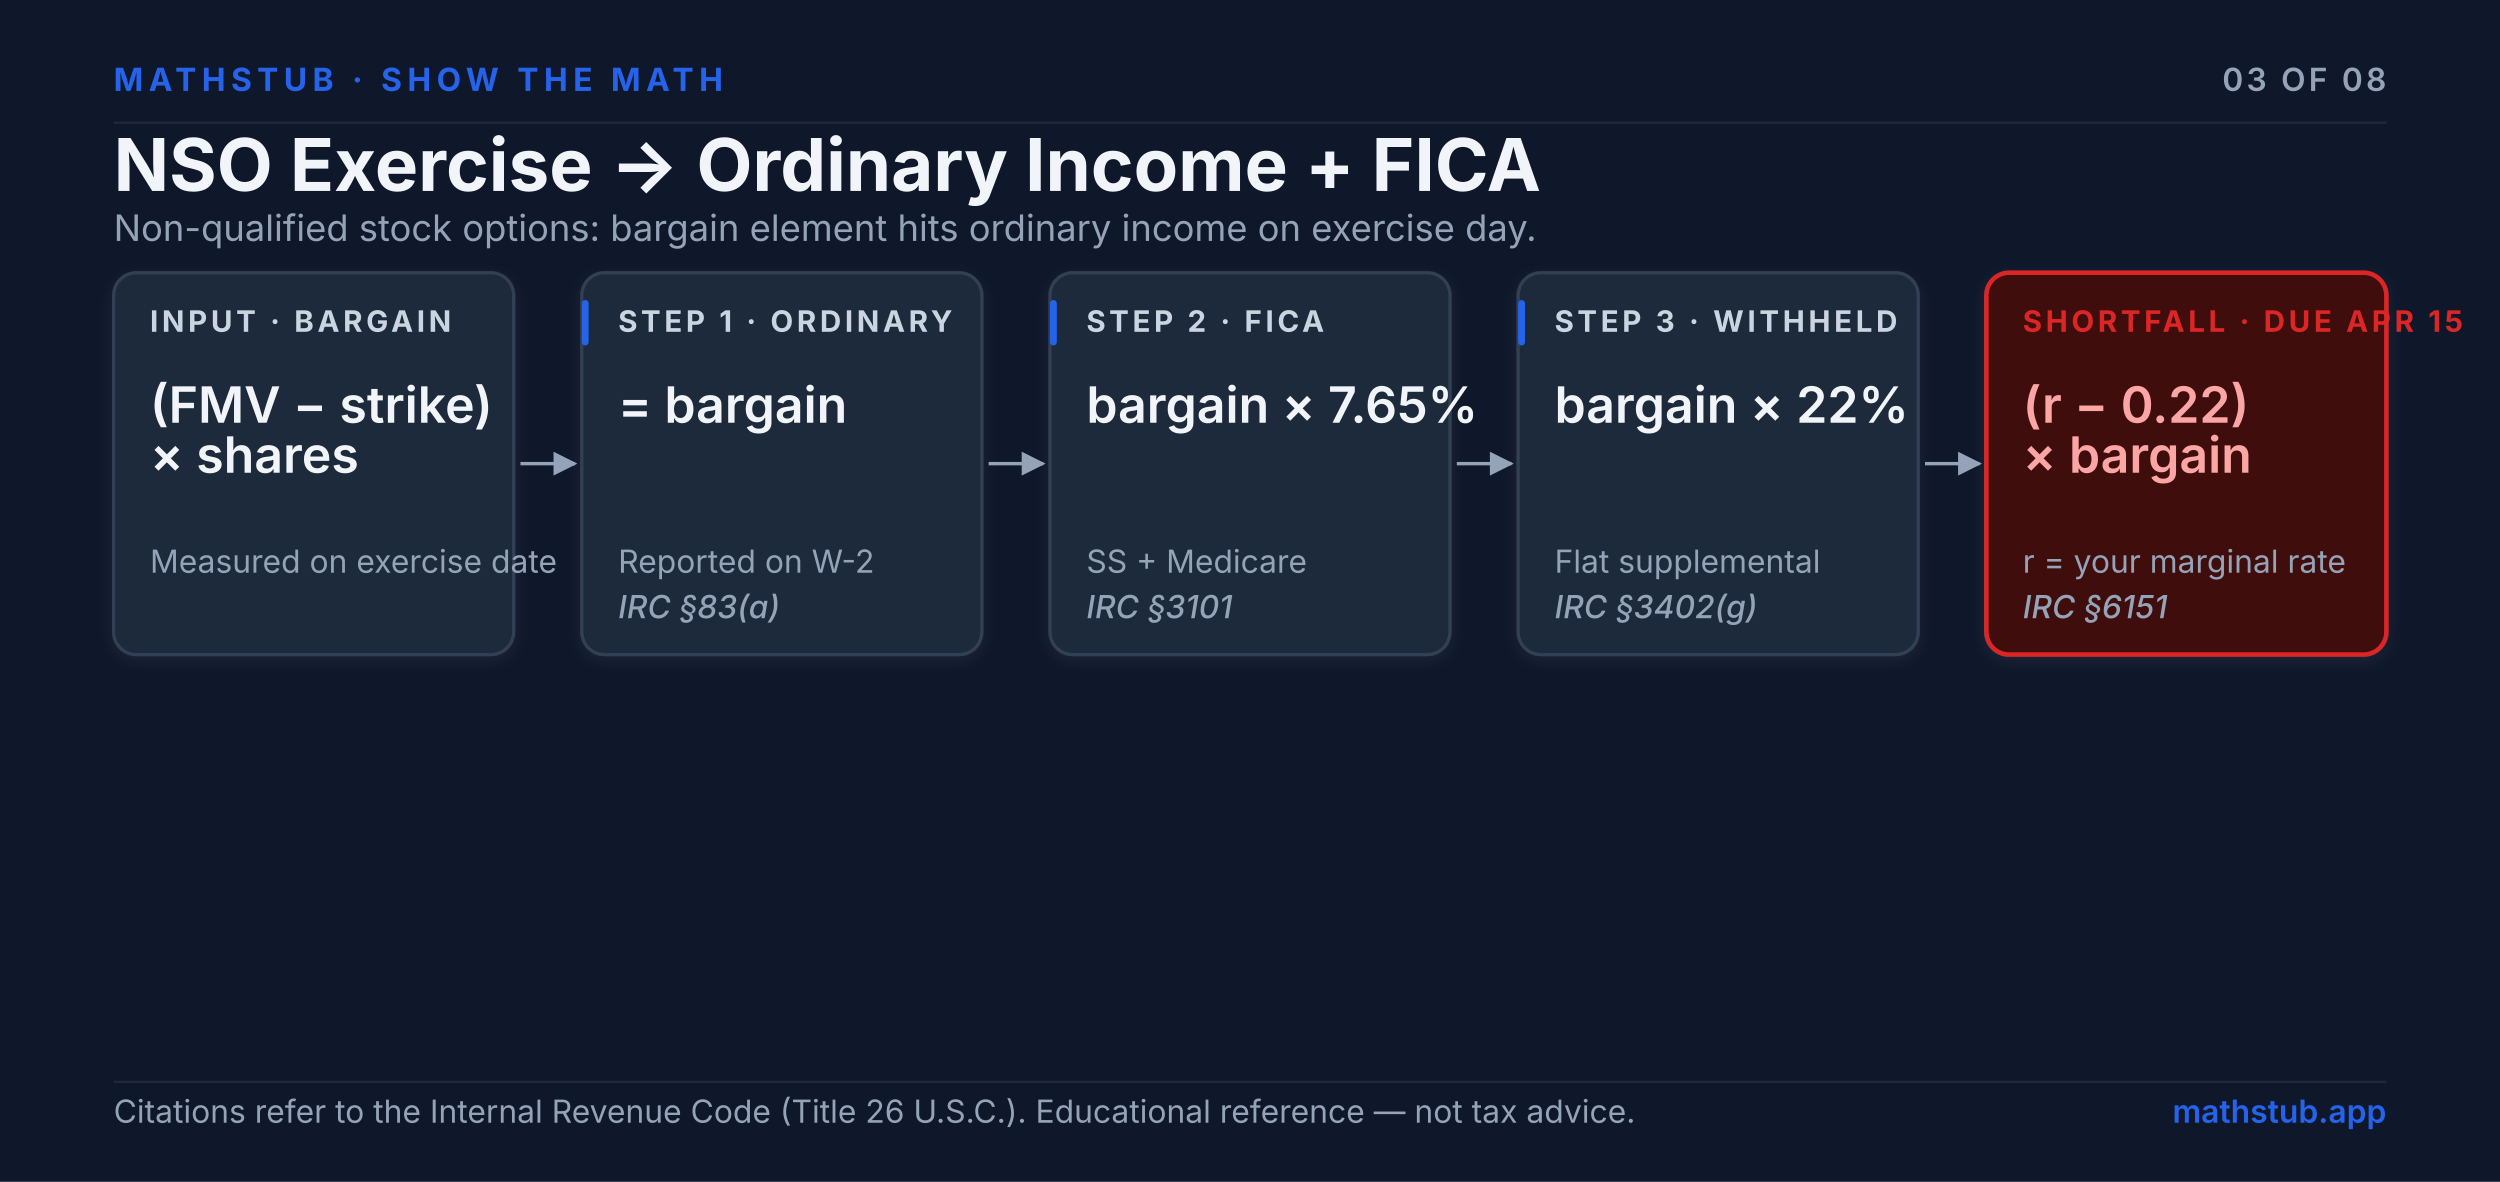
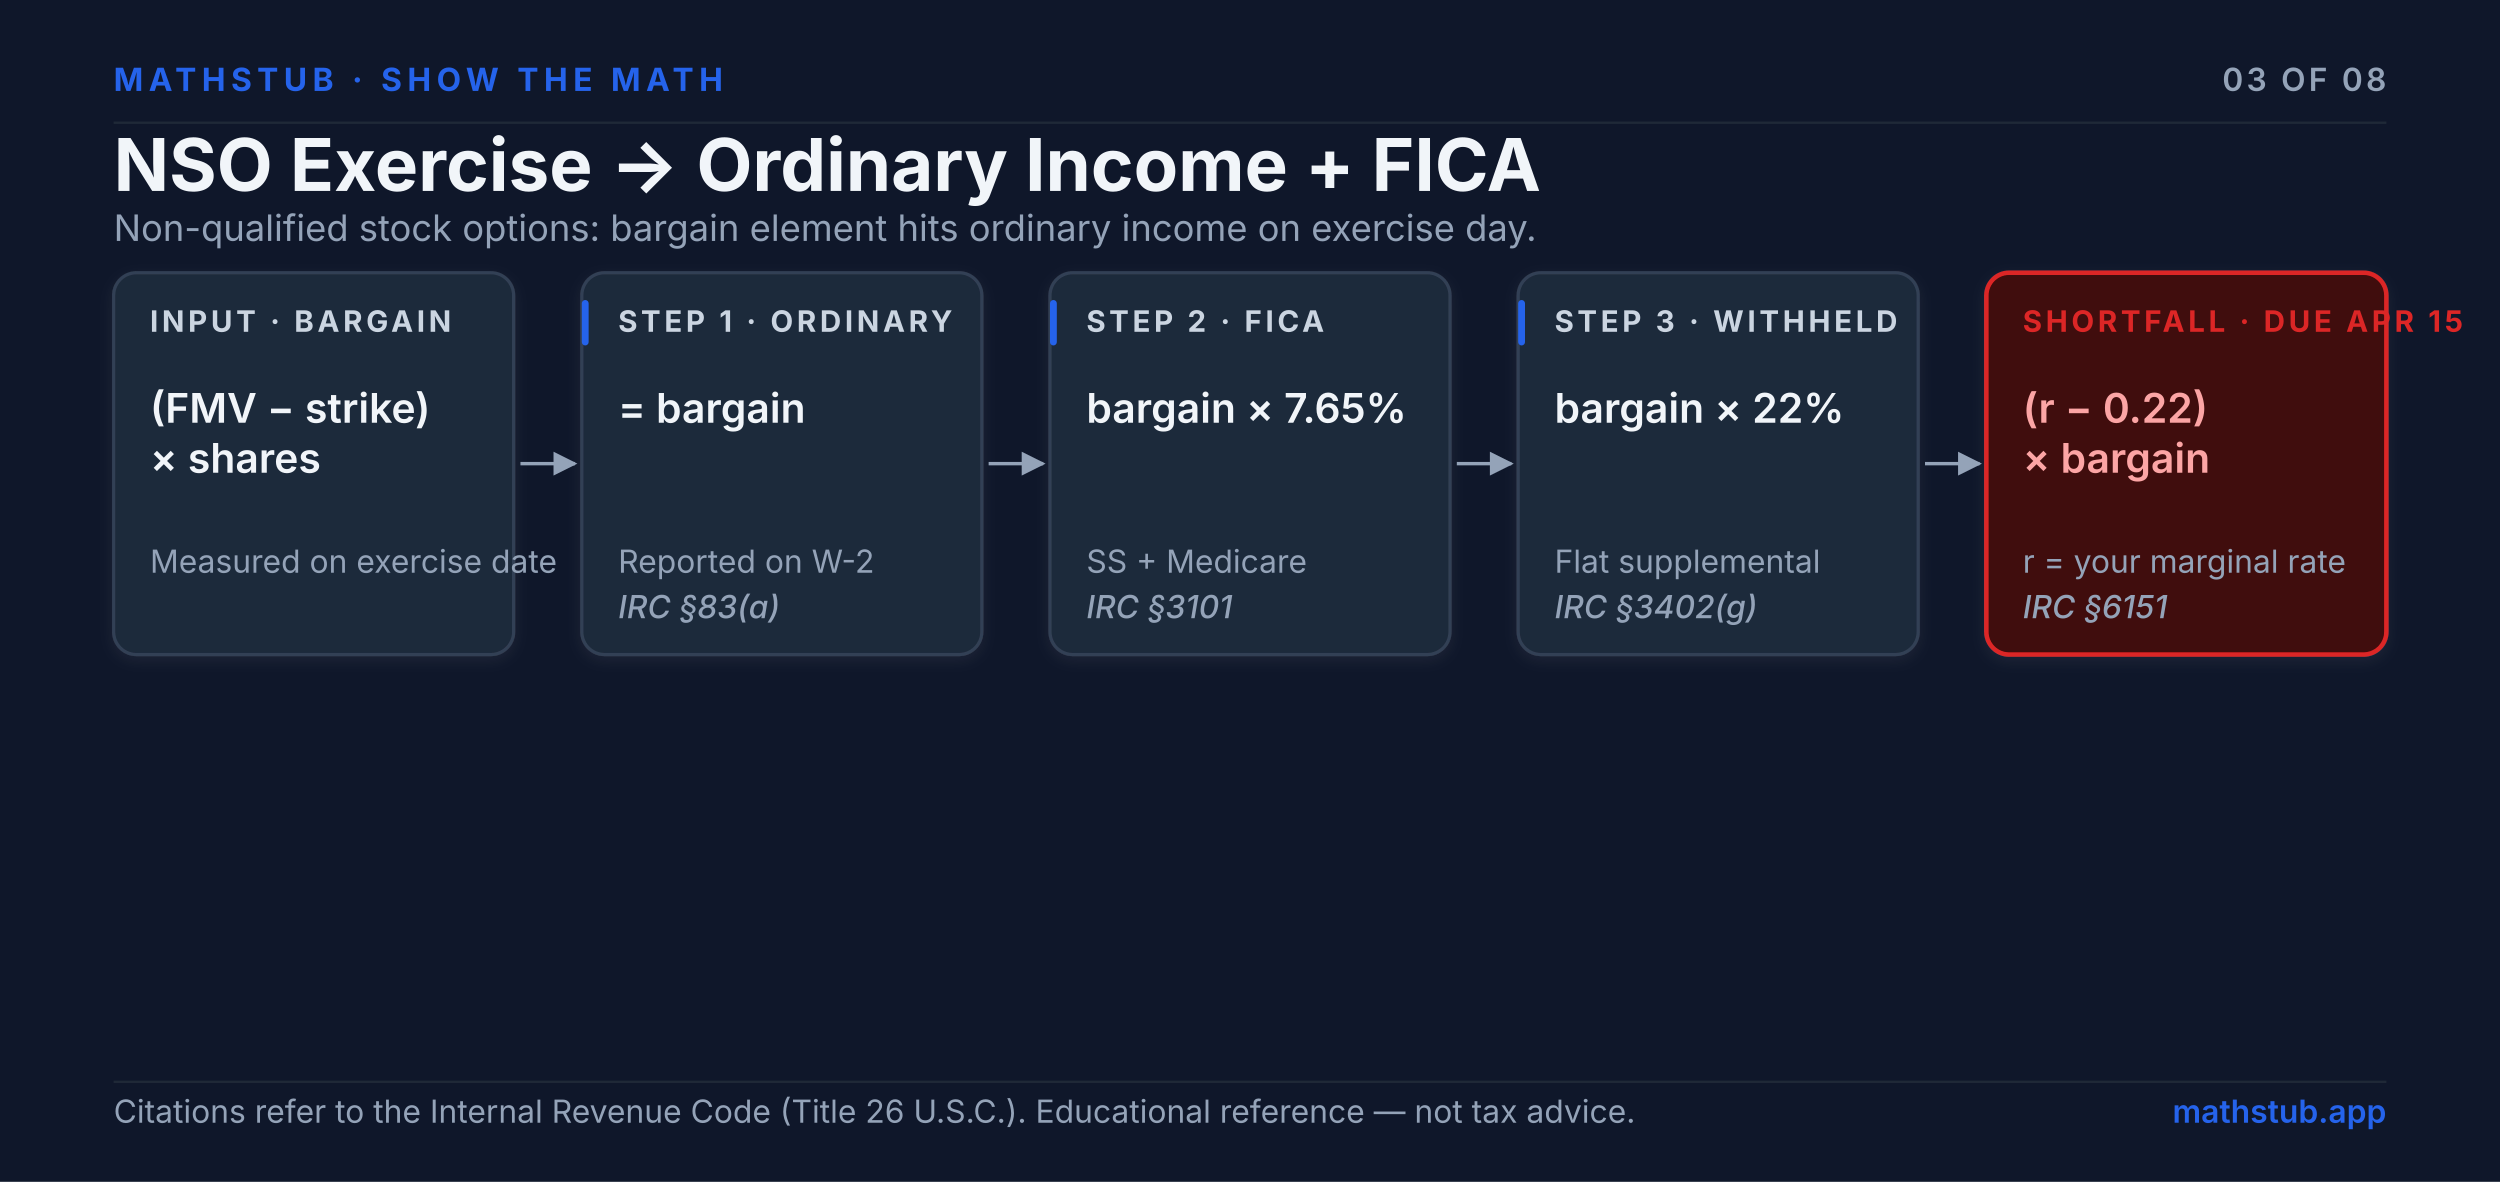
<svg xmlns="http://www.w3.org/2000/svg" viewBox="0 0 1100 520" width="1100" height="520" font-family="Inter, system-ui, -apple-system, 'Segoe UI', sans-serif">
  <defs>
    <marker id="arrow" viewBox="0 0 10 10" refX="9" refY="5" markerWidth="7" markerHeight="7" orient="auto-start-reverse">
      <path d="M0,0 L10,5 L0,10 z" fill="#94a3b8" />
    </marker>
    <filter id="boxShadow" x="-5%" y="-5%" width="110%" height="115%">
      <feDropShadow dx="0" dy="2" stdDeviation="3" flood-color="#f1f5f9" flood-opacity="0.06" />
    </filter>
  </defs>
  <rect width="1100" height="520" fill="#0f172a" />
  <text x="50" y="40" font-size="14" font-weight="700" fill="#2563eb" letter-spacing="2.4">MATHSTUB · SHOW THE MATH</text>
  <text x="1050" y="40" font-size="14" font-weight="600" fill="#94a3b8" text-anchor="end" letter-spacing="1.4">03 OF 08</text>
  <line x1="50" y1="54" x2="1050" y2="54" stroke="#1f2937" stroke-width="1" />
  <text x="50" y="84" font-size="32" font-weight="700" fill="#f1f5f9">NSO Exercise → Ordinary Income + FICA</text>
  <text x="50" y="106" font-size="16" font-weight="400" fill="#94a3b8">Non-qualified stock options: bargain element hits ordinary income on exercise day.</text>
  <rect x="50" y="120" width="176" height="168" rx="10" fill="#1e293b" stroke="#334155" stroke-width="1.4" filter="url(#boxShadow)" />
  <text x="66" y="146" font-size="13" font-weight="700" fill="#cbd5e1" letter-spacing="1.6">INPUT · BARGAIN</text>
-   <text x="66" y="186" font-size="22" font-weight="600" fill="#f1f5f9">(FMV − strike)</text>
-   <text x="66" y="208" font-size="22" font-weight="600" fill="#f1f5f9">× shares</text>
+   <text x="66" y="186" font-size="18" font-weight="600" fill="#f1f5f9">(FMV − strike)</text>
+   <text x="66" y="208" font-size="18" font-weight="600" fill="#f1f5f9">× shares</text>
  <text x="66" y="252" font-size="14" font-weight="400" fill="#94a3b8">Measured on exercise date</text>
  <line x1="229" y1="204" x2="253" y2="204" stroke="#94a3b8" stroke-width="1.5" marker-end="url(#arrow)" />
  <rect x="256" y="120" width="176" height="168" rx="10" fill="#1e293b" stroke="#334155" stroke-width="1.4" filter="url(#boxShadow)" />
  <rect x="256" y="132" width="3" height="20" rx="1.5" fill="#2563eb" />
  <text x="272" y="146" font-size="13" font-weight="700" fill="#cbd5e1" letter-spacing="1.6">STEP 1 · ORDINARY</text>
-   <text x="272" y="186" font-size="22" font-weight="600" fill="#f1f5f9">= bargain</text>
+   <text x="272" y="186" font-size="18" font-weight="600" fill="#f1f5f9">= bargain</text>
  <text x="272" y="252" font-size="14" font-weight="400" fill="#94a3b8">Reported on W-2</text>
  <text x="272" y="272" font-size="14" font-style="italic" font-weight="500" fill="#94a3b8">IRC §83(a)</text>
  <line x1="435" y1="204" x2="459" y2="204" stroke="#94a3b8" stroke-width="1.5" marker-end="url(#arrow)" />
  <rect x="462" y="120" width="176" height="168" rx="10" fill="#1e293b" stroke="#334155" stroke-width="1.4" filter="url(#boxShadow)" />
  <rect x="462" y="132" width="3" height="20" rx="1.5" fill="#2563eb" />
  <text x="478" y="146" font-size="13" font-weight="700" fill="#cbd5e1" letter-spacing="1.6">STEP 2 · FICA</text>
-   <text x="478" y="186" font-size="22" font-weight="600" fill="#f1f5f9">bargain × 7.65%</text>
+   <text x="478" y="186" font-size="18" font-weight="600" fill="#f1f5f9">bargain × 7.65%</text>
  <text x="478" y="252" font-size="14" font-weight="400" fill="#94a3b8">SS + Medicare</text>
  <text x="478" y="272" font-size="14" font-style="italic" font-weight="500" fill="#94a3b8">IRC §3101</text>
  <line x1="641" y1="204" x2="665" y2="204" stroke="#94a3b8" stroke-width="1.5" marker-end="url(#arrow)" />
  <rect x="668" y="120" width="176" height="168" rx="10" fill="#1e293b" stroke="#334155" stroke-width="1.4" filter="url(#boxShadow)" />
  <rect x="668" y="132" width="3" height="20" rx="1.5" fill="#2563eb" />
  <text x="684" y="146" font-size="13" font-weight="700" fill="#cbd5e1" letter-spacing="1.6">STEP 3 · WITHHELD</text>
-   <text x="684" y="186" font-size="22" font-weight="600" fill="#f1f5f9">bargain × 22%</text>
+   <text x="684" y="186" font-size="18" font-weight="600" fill="#f1f5f9">bargain × 22%</text>
  <text x="684" y="252" font-size="14" font-weight="400" fill="#94a3b8">Flat supplemental</text>
  <text x="684" y="272" font-size="14" font-style="italic" font-weight="500" fill="#94a3b8">IRC §3402(g)</text>
  <line x1="847" y1="204" x2="871" y2="204" stroke="#94a3b8" stroke-width="1.5" marker-end="url(#arrow)" />
  <rect x="874" y="120" width="176" height="168" rx="10" fill="#3f0a0a" stroke="#dc2626" stroke-width="2" filter="url(#boxShadow)" />
  <text x="890" y="146" font-size="13" font-weight="700" fill="#dc2626" letter-spacing="1.6">SHORTFALL · DUE APR 15</text>
-   <text x="890" y="186" font-size="22" font-weight="600" fill="#fca5a5">(r − 0.22)</text>
-   <text x="890" y="208" font-size="22" font-weight="600" fill="#fca5a5">× bargain</text>
+   <text x="890" y="186" font-size="18" font-weight="600" fill="#fca5a5">(r − 0.22)</text>
+   <text x="890" y="208" font-size="18" font-weight="600" fill="#fca5a5">× bargain</text>
  <text x="890" y="252" font-size="14" font-weight="400" fill="#94a3b8">r = your marginal rate</text>
  <text x="890" y="272" font-size="14" font-style="italic" font-weight="500" fill="#94a3b8">IRC §6151</text>
  <line x1="50" y1="476" x2="1050" y2="476" stroke="#1f2937" stroke-width="1" />
  <text x="50" y="494" font-size="14" fill="#94a3b8">Citations refer to the Internal Revenue Code (Title 26 U.S.C.). Educational reference — not tax advice.</text>
  <text x="1050" y="494" font-size="14" font-weight="600" fill="#2563eb" text-anchor="end">mathstub.app</text>
</svg>
